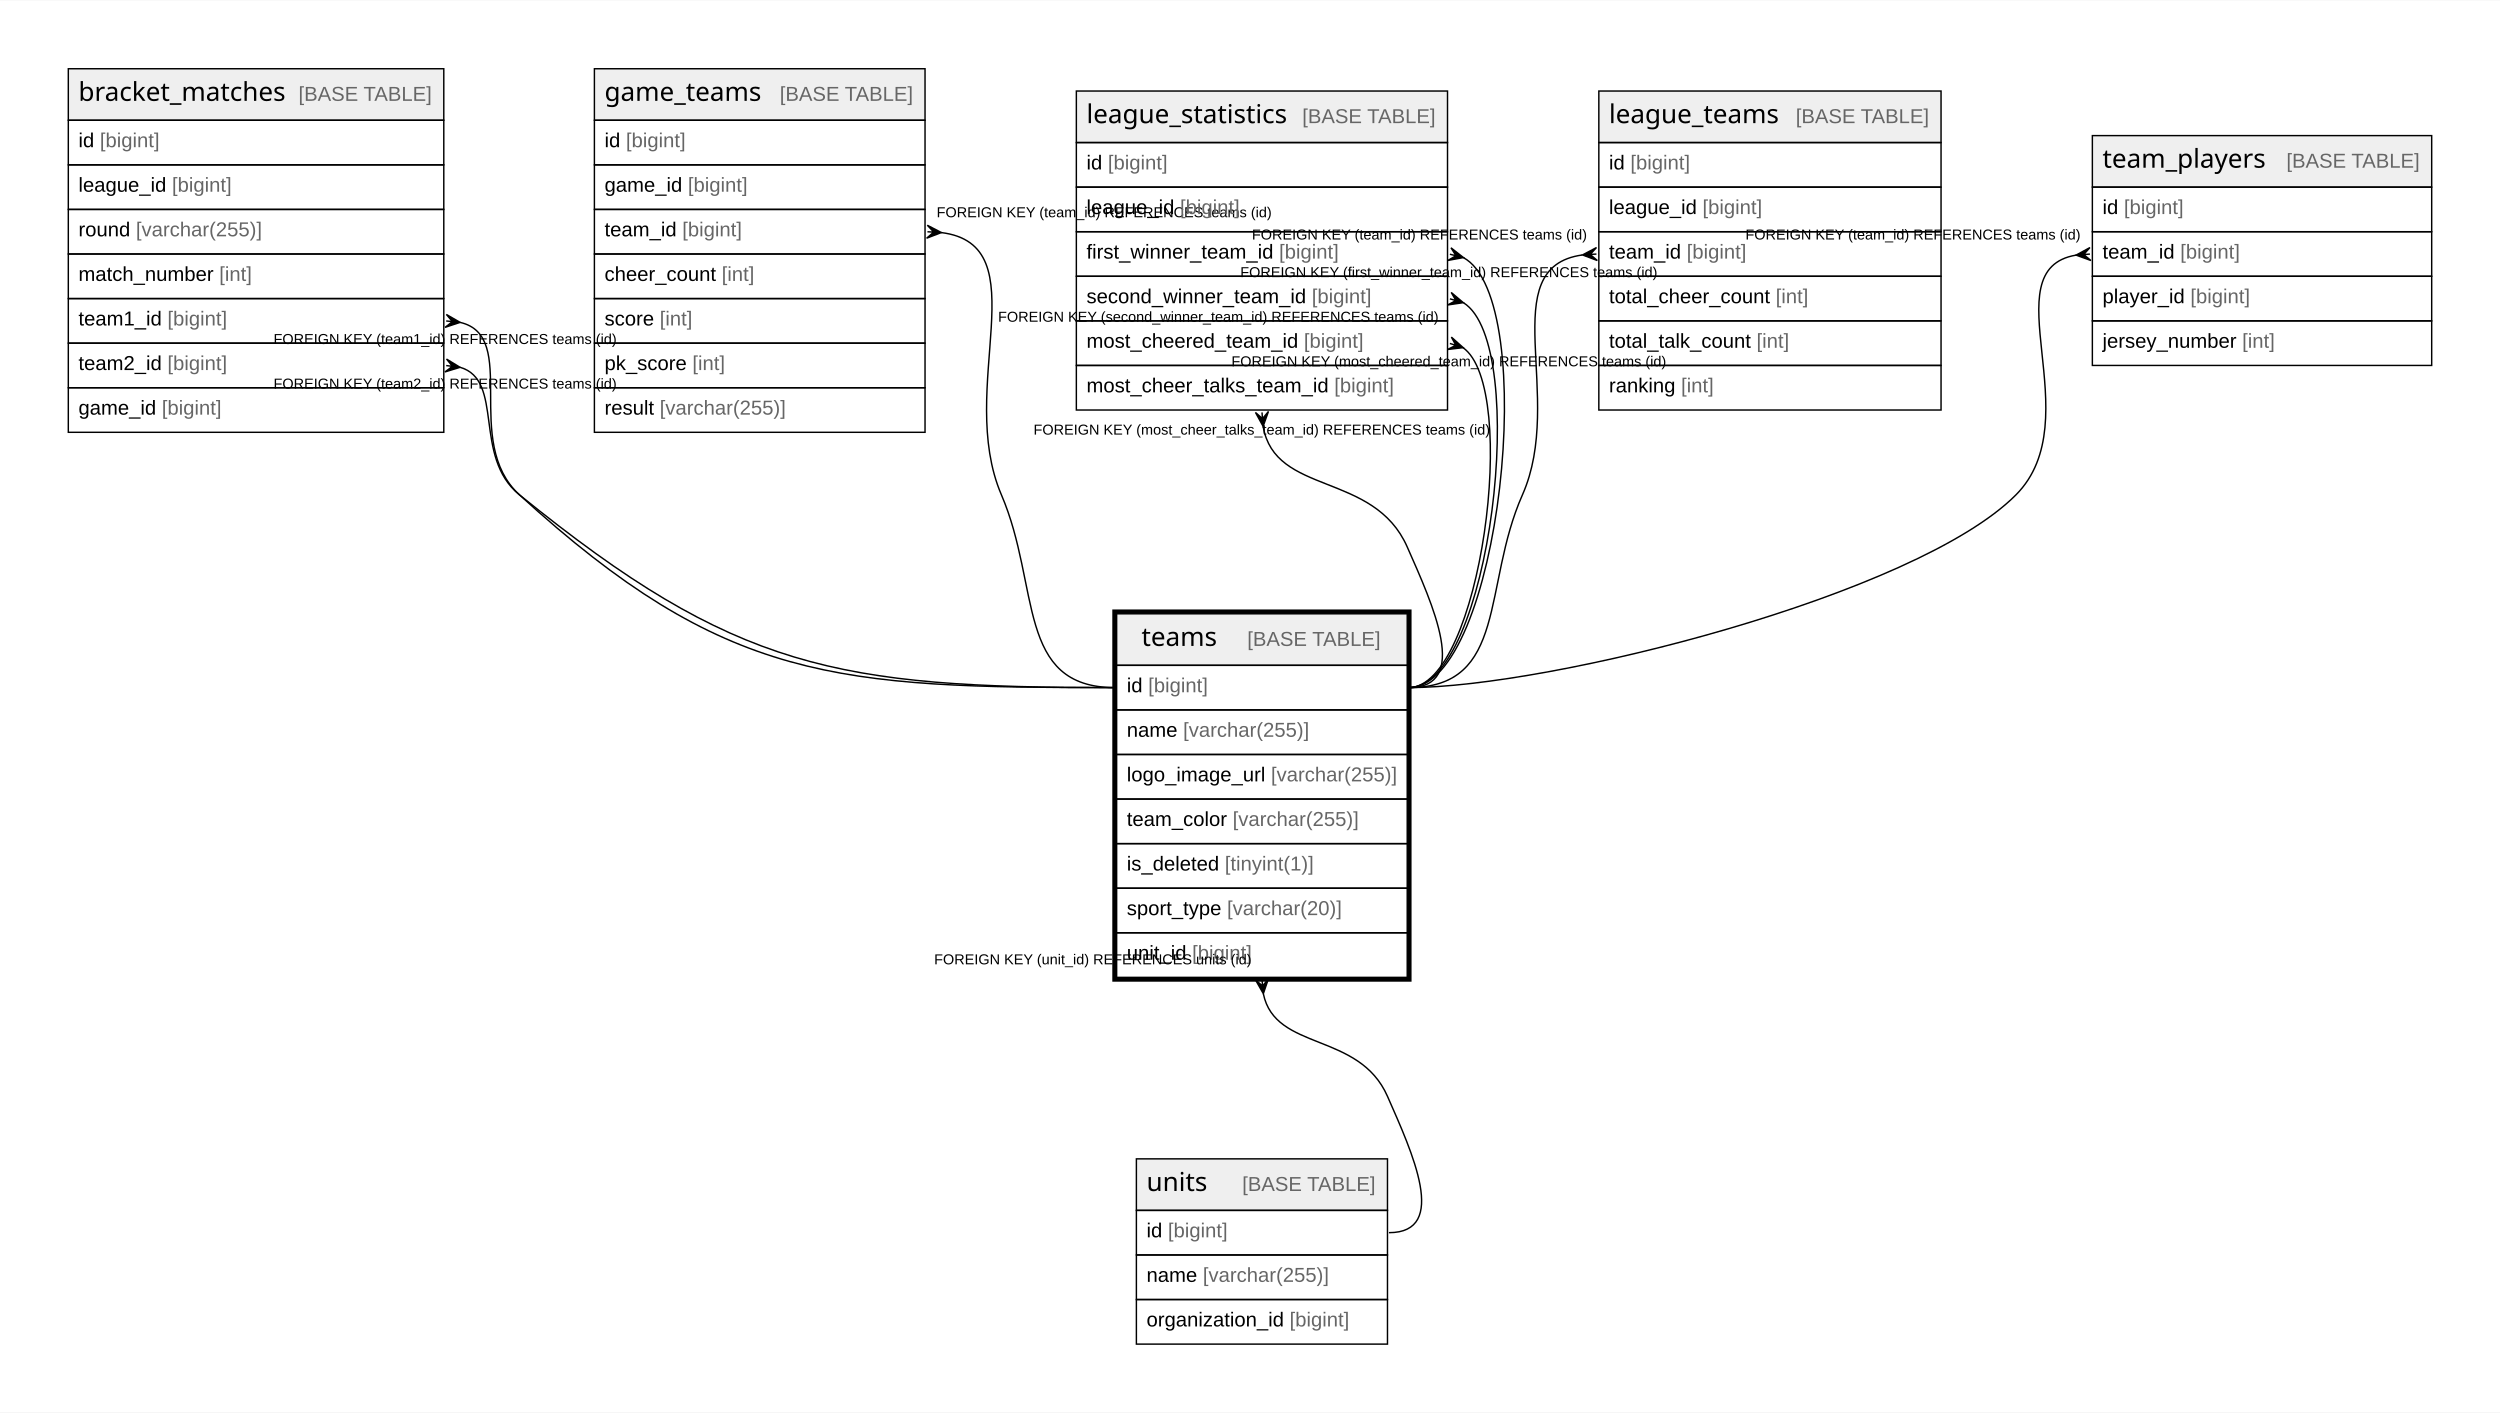
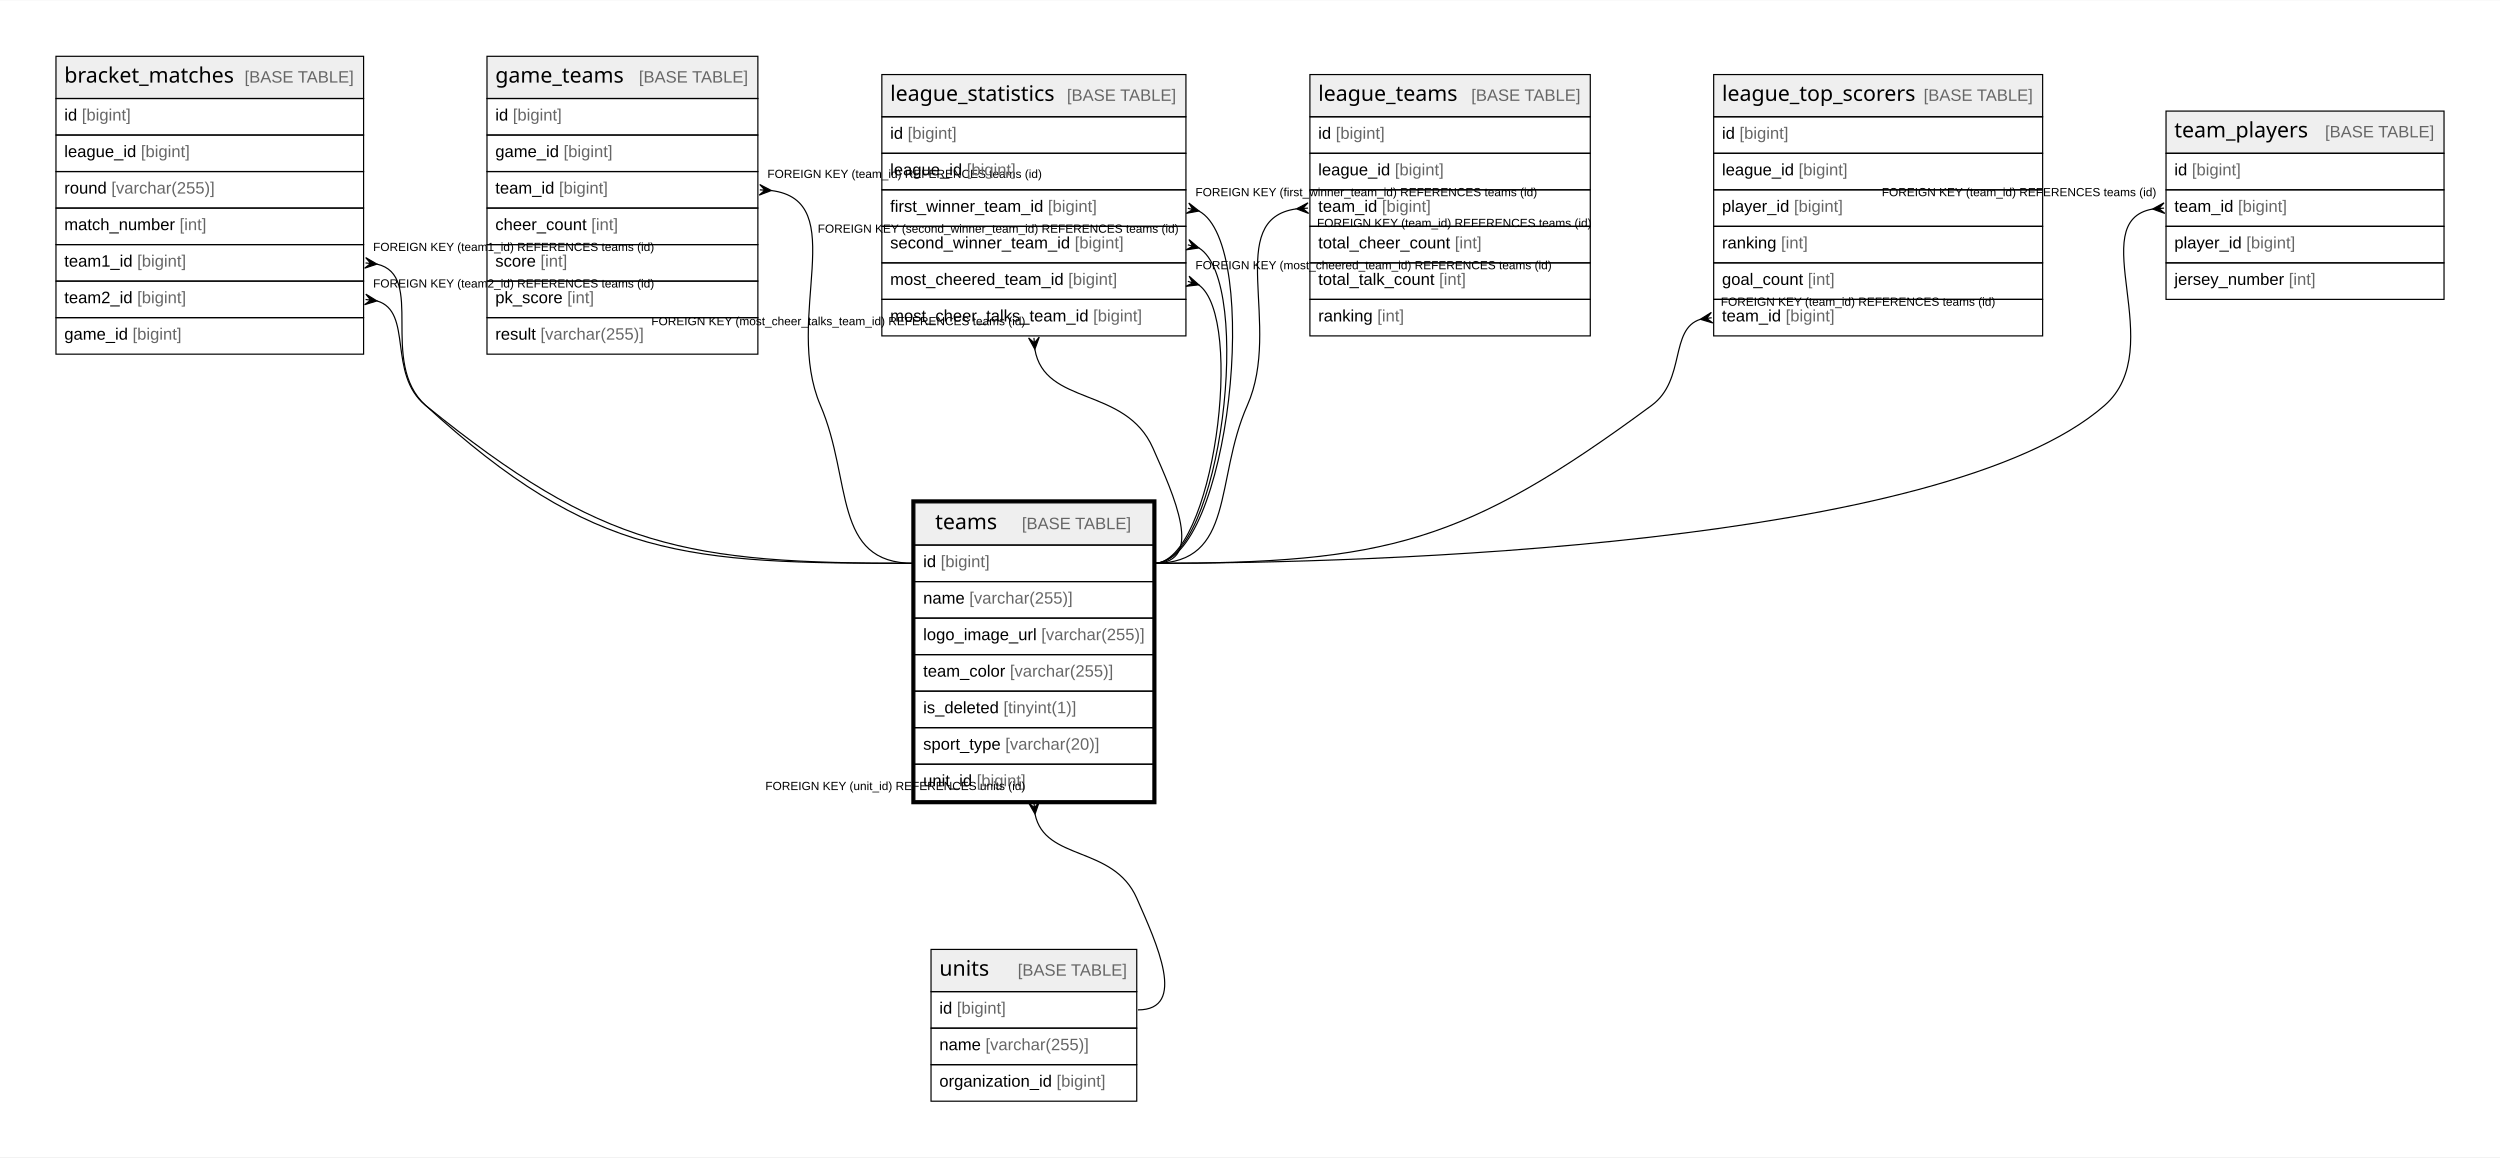
- <svg xmlns="http://www.w3.org/2000/svg" width="1727pt" height="976pt" viewBox="0.00 0.00 1727.34 975.60">
+ <svg xmlns="http://www.w3.org/2000/svg" width="2108pt" height="976pt" viewBox="0.00 0.00 2108.34 975.60">
  <g id="graph0" class="graph" transform="scale(1 1) rotate(0) translate(4 971.6)">
-     <polygon fill="white" stroke="none" points="-4,4 -4,-971.6 1723.34,-971.6 1723.34,4 -4,4" />
+     <polygon fill="white" stroke="none" points="-4,4 -4,-971.6 2104.34,-971.6 2104.34,4 -4,4" />
    <g id="node1" class="node">
      <polygon fill="#efefef" stroke="none" points="767.53,-512.2 767.53,-547.8 968.3,-547.8 968.3,-512.2 767.53,-512.2" />
      <polygon fill="none" stroke="black" points="767.53,-512.2 767.53,-547.8 968.3,-547.8 968.3,-512.2 767.53,-512.2" />
      <text text-anchor="start" x="784.68" y="-525.6" font-family="Arial Bold" font-size="18.00">teams</text>
      <text text-anchor="start" x="826.66" y="-525.6" font-family="Arial" font-size="14.00">    </text>
      <text text-anchor="start" x="857.78" y="-525.6" font-family="Arial" font-size="14.00" fill="#666666">[BASE TABLE]</text>
      <polygon fill="none" stroke="black" points="767.53,-481.4 767.53,-512.2 968.3,-512.2 968.3,-481.4 767.53,-481.4" />
      <text text-anchor="start" x="774.53" y="-493.6" font-family="Arial" font-size="14.00">id </text>
      <text text-anchor="start" x="789.32" y="-493.6" font-family="Arial" font-size="14.00" fill="#666666">[bigint]</text>
      <polygon fill="none" stroke="black" points="767.53,-450.6 767.53,-481.4 968.3,-481.4 968.3,-450.6 767.53,-450.6" />
      <text text-anchor="start" x="774.53" y="-462.8" font-family="Arial" font-size="14.00">name </text>
      <text text-anchor="start" x="813.44" y="-462.8" font-family="Arial" font-size="14.00" fill="#666666">[varchar(255)]</text>
      <polygon fill="none" stroke="black" points="767.53,-419.8 767.53,-450.6 968.3,-450.6 968.3,-419.8 767.53,-419.8" />
      <text text-anchor="start" x="774.53" y="-432" font-family="Arial" font-size="14.00">logo_image_url </text>
      <text text-anchor="start" x="874.15" y="-432" font-family="Arial" font-size="14.00" fill="#666666">[varchar(255)]</text>
      <polygon fill="none" stroke="black" points="767.53,-389 767.53,-419.8 968.3,-419.8 968.3,-389 767.53,-389" />
      <text text-anchor="start" x="774.53" y="-401.2" font-family="Arial" font-size="14.00">team_color </text>
      <text text-anchor="start" x="847.68" y="-401.2" font-family="Arial" font-size="14.00" fill="#666666">[varchar(255)]</text>
      <polygon fill="none" stroke="black" points="767.53,-358.2 767.53,-389 968.3,-389 968.3,-358.2 767.53,-358.2" />
      <text text-anchor="start" x="774.53" y="-370.4" font-family="Arial" font-size="14.00">is_deleted </text>
      <text text-anchor="start" x="842.25" y="-370.4" font-family="Arial" font-size="14.00" fill="#666666">[tinyint(1)]</text>
      <polygon fill="none" stroke="black" points="767.53,-327.4 767.53,-358.2 968.3,-358.2 968.3,-327.4 767.53,-327.4" />
      <text text-anchor="start" x="774.53" y="-339.6" font-family="Arial" font-size="14.00">sport_type </text>
      <text text-anchor="start" x="843.79" y="-339.6" font-family="Arial" font-size="14.00" fill="#666666">[varchar(20)]</text>
      <polygon fill="none" stroke="black" points="767.53,-296.6 767.53,-327.4 968.3,-327.4 968.3,-296.6 767.53,-296.6" />
      <text text-anchor="start" x="774.53" y="-308.8" font-family="Arial" font-size="14.00">unit_id </text>
      <text text-anchor="start" x="819.68" y="-308.8" font-family="Arial" font-size="14.00" fill="#666666">[bigint]</text>
      <polygon fill="none" stroke="black" stroke-width="3" points="766.03,-295.1 766.03,-549.3 969.8,-549.3 969.8,-295.1 766.03,-295.1" />
    </g>
-     <g id="node7" class="node">
+     <g id="node8" class="node">
      <polygon fill="#efefef" stroke="none" points="781.17,-135.6 781.17,-171.2 954.66,-171.2 954.66,-135.6 781.17,-135.6" />
      <polygon fill="none" stroke="black" points="781.17,-135.6 781.17,-171.2 954.66,-171.2 954.66,-135.6 781.17,-135.6" />
      <text text-anchor="start" x="788.17" y="-149" font-family="Arial Bold" font-size="18.00">units</text>
      <text text-anchor="start" x="823.17" y="-149" font-family="Arial" font-size="14.00">    </text>
      <text text-anchor="start" x="854.29" y="-149" font-family="Arial" font-size="14.00" fill="#666666">[BASE TABLE]</text>
      <polygon fill="none" stroke="black" points="781.17,-104.8 781.17,-135.6 954.66,-135.6 954.66,-104.8 781.17,-104.8" />
      <text text-anchor="start" x="788.17" y="-117" font-family="Arial" font-size="14.00">id </text>
      <text text-anchor="start" x="802.95" y="-117" font-family="Arial" font-size="14.00" fill="#666666">[bigint]</text>
      <polygon fill="none" stroke="black" points="781.17,-74 781.17,-104.8 954.66,-104.8 954.66,-74 781.17,-74" />
      <text text-anchor="start" x="788.17" y="-86.2" font-family="Arial" font-size="14.00">name </text>
      <text text-anchor="start" x="827.08" y="-86.2" font-family="Arial" font-size="14.00" fill="#666666">[varchar(255)]</text>
      <polygon fill="none" stroke="black" points="781.17,-43.2 781.17,-74 954.66,-74 954.66,-43.2 781.17,-43.2" />
      <text text-anchor="start" x="788.17" y="-55.4" font-family="Arial" font-size="14.00">organization_id </text>
      <text text-anchor="start" x="887.01" y="-55.4" font-family="Arial" font-size="14.00" fill="#666666">[bigint]</text>
    </g>
-     <g id="edge10" class="edge">
+     <g id="edge11" class="edge">
      <path fill="none" stroke="black" d="M868.9,-285.24C877.15,-245.32 934.93,-259.24 954.66,-214.4 971.52,-176.08 997.53,-120.2 955.66,-120.2" />
      <polygon fill="black" stroke="black" points="868.89,-285.31 863.47,-294.84 868.39,-290.62 867.98,-294.93 867.98,-294.93 867.98,-294.93 868.39,-290.62 872.42,-295.69 868.89,-285.31" />
      <text text-anchor="start" x="641.42" y="-305.6" font-family="Arial" font-size="10.00">FOREIGN KEY (unit_id) REFERENCES units (id)</text>
    </g>
    <g id="node2" class="node">
      <polygon fill="#efefef" stroke="none" points="43.2,-888.8 43.2,-924.4 302.63,-924.4 302.63,-888.8 43.2,-888.8" />
      <polygon fill="none" stroke="black" points="43.2,-888.8 43.2,-924.4 302.63,-924.4 302.63,-888.8 43.2,-888.8" />
      <text text-anchor="start" x="50.2" y="-902.2" font-family="Arial Bold" font-size="18.00">bracket_matches</text>
      <text text-anchor="start" x="171.14" y="-902.2" font-family="Arial" font-size="14.00">    </text>
      <text text-anchor="start" x="202.25" y="-902.2" font-family="Arial" font-size="14.00" fill="#666666">[BASE TABLE]</text>
      <polygon fill="none" stroke="black" points="43.2,-858 43.2,-888.8 302.63,-888.8 302.63,-858 43.2,-858" />
      <text text-anchor="start" x="50.2" y="-870.2" font-family="Arial" font-size="14.00">id </text>
      <text text-anchor="start" x="64.99" y="-870.2" font-family="Arial" font-size="14.00" fill="#666666">[bigint]</text>
      <polygon fill="none" stroke="black" points="43.2,-827.2 43.2,-858 302.63,-858 302.63,-827.2 43.2,-827.2" />
      <text text-anchor="start" x="50.2" y="-839.4" font-family="Arial" font-size="14.00">league_id </text>
      <text text-anchor="start" x="114.81" y="-839.4" font-family="Arial" font-size="14.00" fill="#666666">[bigint]</text>
      <polygon fill="none" stroke="black" points="43.2,-796.4 43.2,-827.2 302.63,-827.2 302.63,-796.4 43.2,-796.4" />
      <text text-anchor="start" x="50.2" y="-808.6" font-family="Arial" font-size="14.00">round </text>
      <text text-anchor="start" x="89.9" y="-808.6" font-family="Arial" font-size="14.00" fill="#666666">[varchar(255)]</text>
      <polygon fill="none" stroke="black" points="43.2,-765.6 43.2,-796.4 302.63,-796.4 302.63,-765.6 43.2,-765.6" />
      <text text-anchor="start" x="50.2" y="-777.8" font-family="Arial" font-size="14.00">match_number </text>
      <text text-anchor="start" x="147.47" y="-777.8" font-family="Arial" font-size="14.00" fill="#666666">[int]</text>
      <polygon fill="none" stroke="black" points="43.2,-734.8 43.2,-765.6 302.63,-765.6 302.63,-734.8 43.2,-734.8" />
      <text text-anchor="start" x="50.2" y="-747" font-family="Arial" font-size="14.00">team1_id </text>
      <text text-anchor="start" x="111.68" y="-747" font-family="Arial" font-size="14.00" fill="#666666">[bigint]</text>
      <polygon fill="none" stroke="black" points="43.2,-704 43.2,-734.8 302.63,-734.8 302.63,-704 43.2,-704" />
      <text text-anchor="start" x="50.2" y="-716.2" font-family="Arial" font-size="14.00">team2_id </text>
      <text text-anchor="start" x="111.68" y="-716.2" font-family="Arial" font-size="14.00" fill="#666666">[bigint]</text>
      <polygon fill="none" stroke="black" points="43.2,-673.2 43.2,-704 302.63,-704 302.63,-673.2 43.2,-673.2" />
      <text text-anchor="start" x="50.2" y="-685.4" font-family="Arial" font-size="14.00">game_id </text>
      <text text-anchor="start" x="107.79" y="-685.4" font-family="Arial" font-size="14.00" fill="#666666">[bigint]</text>
    </g>
    <g id="edge1" class="edge">
      <path fill="none" stroke="black" d="M313.83,-749.16C355.52,-739.62 314.88,-666.57 354.91,-630 496.88,-500.31 574.25,-496.8 766.53,-496.8" />
      <polygon fill="black" stroke="black" points="313.91,-749.16 303.5,-745.69 308.6,-749.69 304.29,-750.13 304.29,-750.13 304.29,-750.13 308.6,-749.69 304.41,-754.64 313.91,-749.16" />
-       <text text-anchor="start" x="184.99" y="-734.2" font-family="Arial" font-size="10.00">FOREIGN KEY (team1_id) REFERENCES teams (id)</text>
+       <text text-anchor="start" x="310.63" y="-760.2" font-family="Arial" font-size="10.00">FOREIGN KEY (team1_id) REFERENCES teams (id)</text>
    </g>
    <g id="edge2" class="edge">
      <path fill="none" stroke="black" d="M313.84,-718.12C344.75,-709.23 322.39,-656.38 354.91,-630 504.25,-508.88 574.25,-496.8 766.53,-496.8" />
      <polygon fill="black" stroke="black" points="313.88,-718.11 303.4,-714.89 308.59,-718.78 304.29,-719.32 304.29,-719.32 304.29,-719.32 308.59,-718.78 304.52,-723.82 313.88,-718.11" />
-       <text text-anchor="start" x="184.99" y="-703.4" font-family="Arial" font-size="10.00">FOREIGN KEY (team2_id) REFERENCES teams (id)</text>
+       <text text-anchor="start" x="310.63" y="-729.4" font-family="Arial" font-size="10.00">FOREIGN KEY (team2_id) REFERENCES teams (id)</text>
    </g>
    <g id="node3" class="node">
      <polygon fill="#efefef" stroke="none" points="406.69,-888.8 406.69,-924.4 635.14,-924.4 635.14,-888.8 406.69,-888.8" />
      <polygon fill="none" stroke="black" points="406.69,-888.8 406.69,-924.4 635.14,-924.4 635.14,-888.8 406.69,-888.8" />
      <text text-anchor="start" x="413.69" y="-902.2" font-family="Arial Bold" font-size="18.00">game_teams</text>
      <text text-anchor="start" x="503.65" y="-902.2" font-family="Arial" font-size="14.00">    </text>
      <text text-anchor="start" x="534.77" y="-902.2" font-family="Arial" font-size="14.00" fill="#666666">[BASE TABLE]</text>
      <polygon fill="none" stroke="black" points="406.69,-858 406.69,-888.8 635.14,-888.8 635.14,-858 406.69,-858" />
      <text text-anchor="start" x="413.69" y="-870.2" font-family="Arial" font-size="14.00">id </text>
      <text text-anchor="start" x="428.47" y="-870.2" font-family="Arial" font-size="14.00" fill="#666666">[bigint]</text>
      <polygon fill="none" stroke="black" points="406.69,-827.2 406.69,-858 635.14,-858 635.14,-827.2 406.69,-827.2" />
      <text text-anchor="start" x="413.69" y="-839.4" font-family="Arial" font-size="14.00">game_id </text>
      <text text-anchor="start" x="471.28" y="-839.4" font-family="Arial" font-size="14.00" fill="#666666">[bigint]</text>
      <polygon fill="none" stroke="black" points="406.69,-796.4 406.69,-827.2 635.14,-827.2 635.14,-796.4 406.69,-796.4" />
      <text text-anchor="start" x="413.69" y="-808.6" font-family="Arial" font-size="14.00">team_id </text>
      <text text-anchor="start" x="467.38" y="-808.6" font-family="Arial" font-size="14.00" fill="#666666">[bigint]</text>
      <polygon fill="none" stroke="black" points="406.69,-765.6 406.69,-796.4 635.14,-796.4 635.14,-765.6 406.69,-765.6" />
      <text text-anchor="start" x="413.69" y="-777.8" font-family="Arial" font-size="14.00">cheer_count </text>
      <text text-anchor="start" x="494.63" y="-777.8" font-family="Arial" font-size="14.00" fill="#666666">[int]</text>
      <polygon fill="none" stroke="black" points="406.69,-734.8 406.69,-765.6 635.14,-765.6 635.14,-734.8 406.69,-734.8" />
      <text text-anchor="start" x="413.69" y="-747" font-family="Arial" font-size="14.00">score </text>
      <text text-anchor="start" x="451.81" y="-747" font-family="Arial" font-size="14.00" fill="#666666">[int]</text>
      <polygon fill="none" stroke="black" points="406.69,-704 406.69,-734.8 635.14,-734.8 635.14,-704 406.69,-704" />
      <text text-anchor="start" x="413.69" y="-716.2" font-family="Arial" font-size="14.00">pk_score </text>
      <text text-anchor="start" x="474.38" y="-716.2" font-family="Arial" font-size="14.00" fill="#666666">[int]</text>
      <polygon fill="none" stroke="black" points="406.69,-673.2 406.69,-704 635.14,-704 635.14,-673.2 406.69,-673.2" />
      <text text-anchor="start" x="413.69" y="-685.4" font-family="Arial" font-size="14.00">result </text>
      <text text-anchor="start" x="451.81" y="-685.4" font-family="Arial" font-size="14.00" fill="#666666">[varchar(255)]</text>
    </g>
    <g id="edge3" class="edge">
      <path fill="none" stroke="black" d="M646.16,-811.23C714.72,-802.86 656.21,-703.89 687.91,-630 715.02,-566.83 697.79,-496.8 766.53,-496.8" />
      <polygon fill="black" stroke="black" points="646.46,-811.21 636.22,-807.29 641.13,-811.52 636.81,-811.76 636.81,-811.76 636.81,-811.76 641.13,-811.52 636.73,-816.27 646.46,-811.21" />
      <text text-anchor="start" x="643.14" y="-821.8" font-family="Arial" font-size="10.00">FOREIGN KEY (team_id) REFERENCES teams (id)</text>
    </g>
    <g id="node4" class="node">
      <polygon fill="#efefef" stroke="none" points="739.69,-873.4 739.69,-909 996.14,-909 996.14,-873.4 739.69,-873.4" />
      <polygon fill="none" stroke="black" points="739.69,-873.4 739.69,-909 996.14,-909 996.14,-873.4 739.69,-873.4" />
      <text text-anchor="start" x="746.69" y="-886.8" font-family="Arial Bold" font-size="18.00">league_statistics</text>
      <text text-anchor="start" x="864.65" y="-886.8" font-family="Arial" font-size="14.00">    </text>
      <text text-anchor="start" x="895.77" y="-886.8" font-family="Arial" font-size="14.00" fill="#666666">[BASE TABLE]</text>
      <polygon fill="none" stroke="black" points="739.69,-842.6 739.69,-873.4 996.14,-873.4 996.14,-842.6 739.69,-842.6" />
      <text text-anchor="start" x="746.69" y="-854.8" font-family="Arial" font-size="14.00">id </text>
      <text text-anchor="start" x="761.47" y="-854.8" font-family="Arial" font-size="14.00" fill="#666666">[bigint]</text>
      <polygon fill="none" stroke="black" points="739.69,-811.8 739.69,-842.6 996.14,-842.6 996.14,-811.8 739.69,-811.8" />
      <text text-anchor="start" x="746.69" y="-824" font-family="Arial" font-size="14.00">league_id </text>
      <text text-anchor="start" x="811.3" y="-824" font-family="Arial" font-size="14.00" fill="#666666">[bigint]</text>
      <polygon fill="none" stroke="black" points="739.69,-781 739.69,-811.8 996.14,-811.8 996.14,-781 739.69,-781" />
      <text text-anchor="start" x="746.69" y="-793.2" font-family="Arial" font-size="14.00">first_winner_team_id </text>
      <text text-anchor="start" x="879.75" y="-793.2" font-family="Arial" font-size="14.00" fill="#666666">[bigint]</text>
      <polygon fill="none" stroke="black" points="739.69,-750.2 739.69,-781 996.14,-781 996.14,-750.2 739.69,-750.2" />
      <text text-anchor="start" x="746.69" y="-762.4" font-family="Arial" font-size="14.00">second_winner_team_id </text>
      <text text-anchor="start" x="902.34" y="-762.4" font-family="Arial" font-size="14.00" fill="#666666">[bigint]</text>
      <polygon fill="none" stroke="black" points="739.69,-719.4 739.69,-750.2 996.14,-750.2 996.14,-719.4 739.69,-719.4" />
      <text text-anchor="start" x="746.69" y="-731.6" font-family="Arial" font-size="14.00">most_cheered_team_id </text>
      <text text-anchor="start" x="896.88" y="-731.6" font-family="Arial" font-size="14.00" fill="#666666">[bigint]</text>
      <polygon fill="none" stroke="black" points="739.69,-688.6 739.69,-719.4 996.14,-719.4 996.14,-688.6 739.69,-688.6" />
      <text text-anchor="start" x="746.69" y="-700.8" font-family="Arial" font-size="14.00">most_cheer_talks_team_id </text>
      <text text-anchor="start" x="917.88" y="-700.8" font-family="Arial" font-size="14.00" fill="#666666">[bigint]</text>
    </g>
    <g id="edge4" class="edge">
      <path fill="none" stroke="black" d="M1006.94,-793.99C1060.96,-765.63 1032.63,-496.8 969.3,-496.8" />
      <polygon fill="black" stroke="black" points="1007.18,-793.93 996.39,-791.95 1002,-795.2 997.79,-796.24 997.79,-796.24 997.79,-796.24 1002,-795.2 998.54,-800.69 1007.18,-793.93" />
-       <text text-anchor="start" x="852.94" y="-780.4" font-family="Arial" font-size="10.00">FOREIGN KEY (first_winner_team_id) REFERENCES teams (id)</text>
+       <text text-anchor="start" x="1004.14" y="-806.4" font-family="Arial" font-size="10.00">FOREIGN KEY (first_winner_team_id) REFERENCES teams (id)</text>
    </g>
    <g id="edge5" class="edge">
      <path fill="none" stroke="black" d="M1006.69,-731.79C1046.58,-704.24 1019.01,-496.8 969.3,-496.8" />
      <polygon fill="black" stroke="black" points="1007,-731.69 996.11,-730.41 1001.91,-733.3 997.78,-734.6 997.78,-734.6 997.78,-734.6 1001.91,-733.3 998.81,-738.99 1007,-731.69" />
-       <text text-anchor="start" x="846.82" y="-718.8" font-family="Arial" font-size="10.00">FOREIGN KEY (most_cheered_team_id) REFERENCES teams (id)</text>
+       <text text-anchor="start" x="1004.14" y="-744.8" font-family="Arial" font-size="10.00">FOREIGN KEY (most_cheered_team_id) REFERENCES teams (id)</text>
    </g>
    <g id="edge6" class="edge">
      <path fill="none" stroke="black" d="M868.72,-677.41C876.9,-629.12 945.17,-646.43 968.3,-594 985.73,-554.47 1012.5,-496.8 969.3,-496.8" />
      <polygon fill="black" stroke="black" points="868.73,-677.3 863.45,-686.91 868.31,-682.62 867.97,-686.93 867.97,-686.93 867.97,-686.93 868.31,-682.62 872.43,-687.62 868.73,-677.3" />
-       <text text-anchor="start" x="710.09" y="-671.6" font-family="Arial" font-size="10.00">FOREIGN KEY (most_cheer_talks_team_id) REFERENCES teams (id)</text>
+       <text text-anchor="start" x="545.27" y="-697.6" font-family="Arial" font-size="10.00">FOREIGN KEY (most_cheer_talks_team_id) REFERENCES teams (id)</text>
    </g>
    <g id="edge7" class="edge">
      <path fill="none" stroke="black" d="M1007.1,-762.76C1053.7,-734.04 1025.71,-496.8 969.3,-496.8" />
      <polygon fill="black" stroke="black" points="1007.08,-762.77 996.23,-761.18 1001.95,-764.23 997.78,-765.42 997.78,-765.42 997.78,-765.42 1001.95,-764.23 998.7,-769.84 1007.08,-762.77" />
-       <text text-anchor="start" x="685.6" y="-749.6" font-family="Arial" font-size="10.00">FOREIGN KEY (second_winner_team_id) REFERENCES teams (id)</text>
+       <text text-anchor="start" x="685.6" y="-775.6" font-family="Arial" font-size="10.00">FOREIGN KEY (second_winner_team_id) REFERENCES teams (id)</text>
    </g>
    <g id="node5" class="node">
      <polygon fill="#efefef" stroke="none" points="1100.69,-873.4 1100.69,-909 1337.14,-909 1337.14,-873.4 1100.69,-873.4" />
      <polygon fill="none" stroke="black" points="1100.69,-873.4 1100.69,-909 1337.14,-909 1337.14,-873.4 1100.69,-873.4" />
      <text text-anchor="start" x="1107.69" y="-886.8" font-family="Arial Bold" font-size="18.00">league_teams</text>
      <text text-anchor="start" x="1205.65" y="-886.8" font-family="Arial" font-size="14.00">    </text>
      <text text-anchor="start" x="1236.76" y="-886.8" font-family="Arial" font-size="14.00" fill="#666666">[BASE TABLE]</text>
      <polygon fill="none" stroke="black" points="1100.69,-842.6 1100.69,-873.4 1337.14,-873.4 1337.14,-842.6 1100.69,-842.6" />
      <text text-anchor="start" x="1107.69" y="-854.8" font-family="Arial" font-size="14.00">id </text>
      <text text-anchor="start" x="1122.48" y="-854.8" font-family="Arial" font-size="14.00" fill="#666666">[bigint]</text>
      <polygon fill="none" stroke="black" points="1100.69,-811.8 1100.69,-842.6 1337.14,-842.6 1337.14,-811.8 1100.69,-811.8" />
      <text text-anchor="start" x="1107.69" y="-824" font-family="Arial" font-size="14.00">league_id </text>
      <text text-anchor="start" x="1172.3" y="-824" font-family="Arial" font-size="14.00" fill="#666666">[bigint]</text>
      <polygon fill="none" stroke="black" points="1100.69,-781 1100.69,-811.8 1337.14,-811.8 1337.14,-781 1100.69,-781" />
      <text text-anchor="start" x="1107.69" y="-793.2" font-family="Arial" font-size="14.00">team_id </text>
      <text text-anchor="start" x="1161.39" y="-793.2" font-family="Arial" font-size="14.00" fill="#666666">[bigint]</text>
      <polygon fill="none" stroke="black" points="1100.69,-750.2 1100.69,-781 1337.14,-781 1337.14,-750.2 1100.69,-750.2" />
      <text text-anchor="start" x="1107.69" y="-762.4" font-family="Arial" font-size="14.00">total_cheer_count </text>
      <text text-anchor="start" x="1222.88" y="-762.4" font-family="Arial" font-size="14.00" fill="#666666">[int]</text>
      <polygon fill="none" stroke="black" points="1100.69,-719.4 1100.69,-750.2 1337.14,-750.2 1337.14,-719.4 1100.69,-719.4" />
      <text text-anchor="start" x="1107.69" y="-731.6" font-family="Arial" font-size="14.00">total_talk_count </text>
      <text text-anchor="start" x="1209.65" y="-731.6" font-family="Arial" font-size="14.00" fill="#666666">[int]</text>
      <polygon fill="none" stroke="black" points="1100.69,-688.6 1100.69,-719.4 1337.14,-719.4 1337.14,-688.6 1100.69,-688.6" />
      <text text-anchor="start" x="1107.69" y="-700.8" font-family="Arial" font-size="14.00">ranking </text>
      <text text-anchor="start" x="1157.5" y="-700.8" font-family="Arial" font-size="14.00" fill="#666666">[int]</text>
    </g>
    <g id="edge8" class="edge">
      <path fill="none" stroke="black" d="M1089.28,-795.73C1027.6,-787.12 1077.78,-697.35 1047.91,-630 1020.04,-567.16 1038.04,-496.8 969.3,-496.8" />
      <polygon fill="black" stroke="black" points="1089.38,-795.74 1099.07,-800.87 1094.7,-796.08 1099.02,-796.36 1099.02,-796.36 1099.02,-796.36 1094.7,-796.08 1099.65,-791.89 1089.38,-795.74" />
-       <text text-anchor="start" x="860.98" y="-806.4" font-family="Arial" font-size="10.00">FOREIGN KEY (team_id) REFERENCES teams (id)</text>
+       <text text-anchor="start" x="1106.69" y="-780.4" font-family="Arial" font-size="10.00">FOREIGN KEY (team_id) REFERENCES teams (id)</text>
    </g>
    <g id="node6" class="node">
-       <polygon fill="#efefef" stroke="none" points="1441.69,-842.6 1441.69,-878.2 1676.14,-878.2 1676.14,-842.6 1441.69,-842.6" />
-       <polygon fill="none" stroke="black" points="1441.69,-842.6 1441.69,-878.2 1676.14,-878.2 1676.14,-842.6 1441.69,-842.6" />
-       <text text-anchor="start" x="1448.69" y="-856" font-family="Arial Bold" font-size="18.00">team_players</text>
-       <text text-anchor="start" x="1544.65" y="-856" font-family="Arial" font-size="14.00">    </text>
-       <text text-anchor="start" x="1575.77" y="-856" font-family="Arial" font-size="14.00" fill="#666666">[BASE TABLE]</text>
-       <polygon fill="none" stroke="black" points="1441.69,-811.8 1441.69,-842.6 1676.14,-842.6 1676.14,-811.8 1441.69,-811.8" />
-       <text text-anchor="start" x="1448.69" y="-824" font-family="Arial" font-size="14.00">id </text>
-       <text text-anchor="start" x="1463.48" y="-824" font-family="Arial" font-size="14.00" fill="#666666">[bigint]</text>
-       <polygon fill="none" stroke="black" points="1441.69,-781 1441.69,-811.8 1676.14,-811.8 1676.14,-781 1441.69,-781" />
-       <text text-anchor="start" x="1448.69" y="-793.2" font-family="Arial" font-size="14.00">team_id </text>
-       <text text-anchor="start" x="1502.39" y="-793.2" font-family="Arial" font-size="14.00" fill="#666666">[bigint]</text>
-       <polygon fill="none" stroke="black" points="1441.69,-750.2 1441.69,-781 1676.14,-781 1676.14,-750.2 1441.69,-750.2" />
-       <text text-anchor="start" x="1448.69" y="-762.4" font-family="Arial" font-size="14.00">player_id </text>
-       <text text-anchor="start" x="1509.39" y="-762.4" font-family="Arial" font-size="14.00" fill="#666666">[bigint]</text>
-       <polygon fill="none" stroke="black" points="1441.69,-719.4 1441.69,-750.2 1676.14,-750.2 1676.14,-719.4 1441.69,-719.4" />
-       <text text-anchor="start" x="1448.69" y="-731.6" font-family="Arial" font-size="14.00">jersey_number </text>
-       <text text-anchor="start" x="1545.18" y="-731.6" font-family="Arial" font-size="14.00" fill="#666666">[int]</text>
+       <polygon fill="#efefef" stroke="none" points="1441.2,-873.4 1441.2,-909 1718.63,-909 1718.63,-873.4 1441.2,-873.4" />
+       <polygon fill="none" stroke="black" points="1441.2,-873.4 1441.2,-909 1718.63,-909 1718.63,-873.4 1441.2,-873.4" />
+       <text text-anchor="start" x="1448.2" y="-886.8" font-family="Arial Bold" font-size="18.00">league_top_scorers</text>
+       <text text-anchor="start" x="1587.14" y="-886.8" font-family="Arial" font-size="14.00">    </text>
+       <text text-anchor="start" x="1618.26" y="-886.8" font-family="Arial" font-size="14.00" fill="#666666">[BASE TABLE]</text>
+       <polygon fill="none" stroke="black" points="1441.2,-842.6 1441.2,-873.4 1718.63,-873.4 1718.63,-842.6 1441.2,-842.6" />
+       <text text-anchor="start" x="1448.2" y="-854.8" font-family="Arial" font-size="14.00">id </text>
+       <text text-anchor="start" x="1462.98" y="-854.8" font-family="Arial" font-size="14.00" fill="#666666">[bigint]</text>
+       <polygon fill="none" stroke="black" points="1441.2,-811.8 1441.2,-842.6 1718.63,-842.6 1718.63,-811.8 1441.2,-811.8" />
+       <text text-anchor="start" x="1448.2" y="-824" font-family="Arial" font-size="14.00">league_id </text>
+       <text text-anchor="start" x="1512.81" y="-824" font-family="Arial" font-size="14.00" fill="#666666">[bigint]</text>
+       <polygon fill="none" stroke="black" points="1441.2,-781 1441.2,-811.8 1718.63,-811.8 1718.63,-781 1441.2,-781" />
+       <text text-anchor="start" x="1448.2" y="-793.2" font-family="Arial" font-size="14.00">player_id </text>
+       <text text-anchor="start" x="1508.9" y="-793.2" font-family="Arial" font-size="14.00" fill="#666666">[bigint]</text>
+       <polygon fill="none" stroke="black" points="1441.2,-750.2 1441.2,-781 1718.63,-781 1718.63,-750.2 1441.2,-750.2" />
+       <text text-anchor="start" x="1448.2" y="-762.4" font-family="Arial" font-size="14.00">ranking </text>
+       <text text-anchor="start" x="1498" y="-762.4" font-family="Arial" font-size="14.00" fill="#666666">[int]</text>
+       <polygon fill="none" stroke="black" points="1441.2,-719.4 1441.2,-750.2 1718.63,-750.2 1718.63,-719.4 1441.2,-719.4" />
+       <text text-anchor="start" x="1448.2" y="-731.6" font-family="Arial" font-size="14.00">goal_count </text>
+       <text text-anchor="start" x="1520.59" y="-731.6" font-family="Arial" font-size="14.00" fill="#666666">[int]</text>
+       <polygon fill="none" stroke="black" points="1441.2,-688.6 1441.2,-719.4 1718.63,-719.4 1718.63,-688.6 1441.2,-688.6" />
+       <text text-anchor="start" x="1448.2" y="-700.8" font-family="Arial" font-size="14.00">team_id </text>
+       <text text-anchor="start" x="1501.89" y="-700.8" font-family="Arial" font-size="14.00" fill="#666666">[bigint]</text>
    </g>
    <g id="edge9" class="edge">
-       <path fill="none" stroke="black" d="M1430.44,-795.62C1370.76,-785.65 1440.86,-682.24 1388.91,-630 1319.93,-560.62 1067.13,-496.8 969.3,-496.8" />
-       <polygon fill="black" stroke="black" points="1430.38,-795.62 1440.02,-800.86 1435.7,-796.02 1440.02,-796.35 1440.02,-796.35 1440.02,-796.35 1435.7,-796.02 1440.7,-791.89 1430.38,-795.62" />
-       <text text-anchor="start" x="1201.98" y="-806.4" font-family="Arial" font-size="10.00">FOREIGN KEY (team_id) REFERENCES teams (id)</text>
+       <path fill="none" stroke="black" d="M1430.11,-702.63C1403.76,-694.44 1417.96,-651.45 1388.91,-630 1231.51,-513.77 1164.96,-496.8 969.3,-496.8" />
+       <polygon fill="black" stroke="black" points="1429.95,-702.61 1439.26,-708.41 1435.24,-703.33 1439.53,-703.91 1439.53,-703.91 1439.53,-703.91 1435.24,-703.33 1440.47,-699.5 1429.95,-702.61" />
+       <text text-anchor="start" x="1447.2" y="-714" font-family="Arial" font-size="10.00">FOREIGN KEY (team_id) REFERENCES teams (id)</text>
+     </g>
+     <g id="node7" class="node">
+       <polygon fill="#efefef" stroke="none" points="1822.69,-842.6 1822.69,-878.2 2057.14,-878.2 2057.14,-842.6 1822.69,-842.6" />
+       <polygon fill="none" stroke="black" points="1822.69,-842.6 1822.69,-878.2 2057.14,-878.2 2057.14,-842.6 1822.69,-842.6" />
+       <text text-anchor="start" x="1829.69" y="-856" font-family="Arial Bold" font-size="18.00">team_players</text>
+       <text text-anchor="start" x="1925.65" y="-856" font-family="Arial" font-size="14.00">    </text>
+       <text text-anchor="start" x="1956.77" y="-856" font-family="Arial" font-size="14.00" fill="#666666">[BASE TABLE]</text>
+       <polygon fill="none" stroke="black" points="1822.69,-811.8 1822.69,-842.6 2057.14,-842.6 2057.14,-811.8 1822.69,-811.8" />
+       <text text-anchor="start" x="1829.69" y="-824" font-family="Arial" font-size="14.00">id </text>
+       <text text-anchor="start" x="1844.48" y="-824" font-family="Arial" font-size="14.00" fill="#666666">[bigint]</text>
+       <polygon fill="none" stroke="black" points="1822.69,-781 1822.69,-811.8 2057.14,-811.8 2057.14,-781 1822.69,-781" />
+       <text text-anchor="start" x="1829.69" y="-793.2" font-family="Arial" font-size="14.00">team_id </text>
+       <text text-anchor="start" x="1883.39" y="-793.2" font-family="Arial" font-size="14.00" fill="#666666">[bigint]</text>
+       <polygon fill="none" stroke="black" points="1822.69,-750.2 1822.69,-781 2057.14,-781 2057.14,-750.2 1822.69,-750.2" />
+       <text text-anchor="start" x="1829.69" y="-762.4" font-family="Arial" font-size="14.00">player_id </text>
+       <text text-anchor="start" x="1890.39" y="-762.4" font-family="Arial" font-size="14.00" fill="#666666">[bigint]</text>
+       <polygon fill="none" stroke="black" points="1822.69,-719.4 1822.69,-750.2 2057.14,-750.2 2057.14,-719.4 1822.69,-719.4" />
+       <text text-anchor="start" x="1829.69" y="-731.6" font-family="Arial" font-size="14.00">jersey_number </text>
+       <text text-anchor="start" x="1926.18" y="-731.6" font-family="Arial" font-size="14.00" fill="#666666">[int]</text>
+     </g>
+     <g id="edge10" class="edge">
+       <path fill="none" stroke="black" d="M1811.49,-795.6C1752.3,-785.28 1826.22,-678.48 1770.91,-630 1635.11,-510.98 1149.88,-496.8 969.3,-496.8" />
+       <polygon fill="black" stroke="black" points="1811.39,-795.59 1821,-800.86 1816.7,-796.01 1821.02,-796.35 1821.02,-796.35 1821.02,-796.35 1816.7,-796.01 1821.71,-791.89 1811.39,-795.59" />
+       <text text-anchor="start" x="1582.98" y="-806.4" font-family="Arial" font-size="10.00">FOREIGN KEY (team_id) REFERENCES teams (id)</text>
    </g>
  </g>
</svg>
